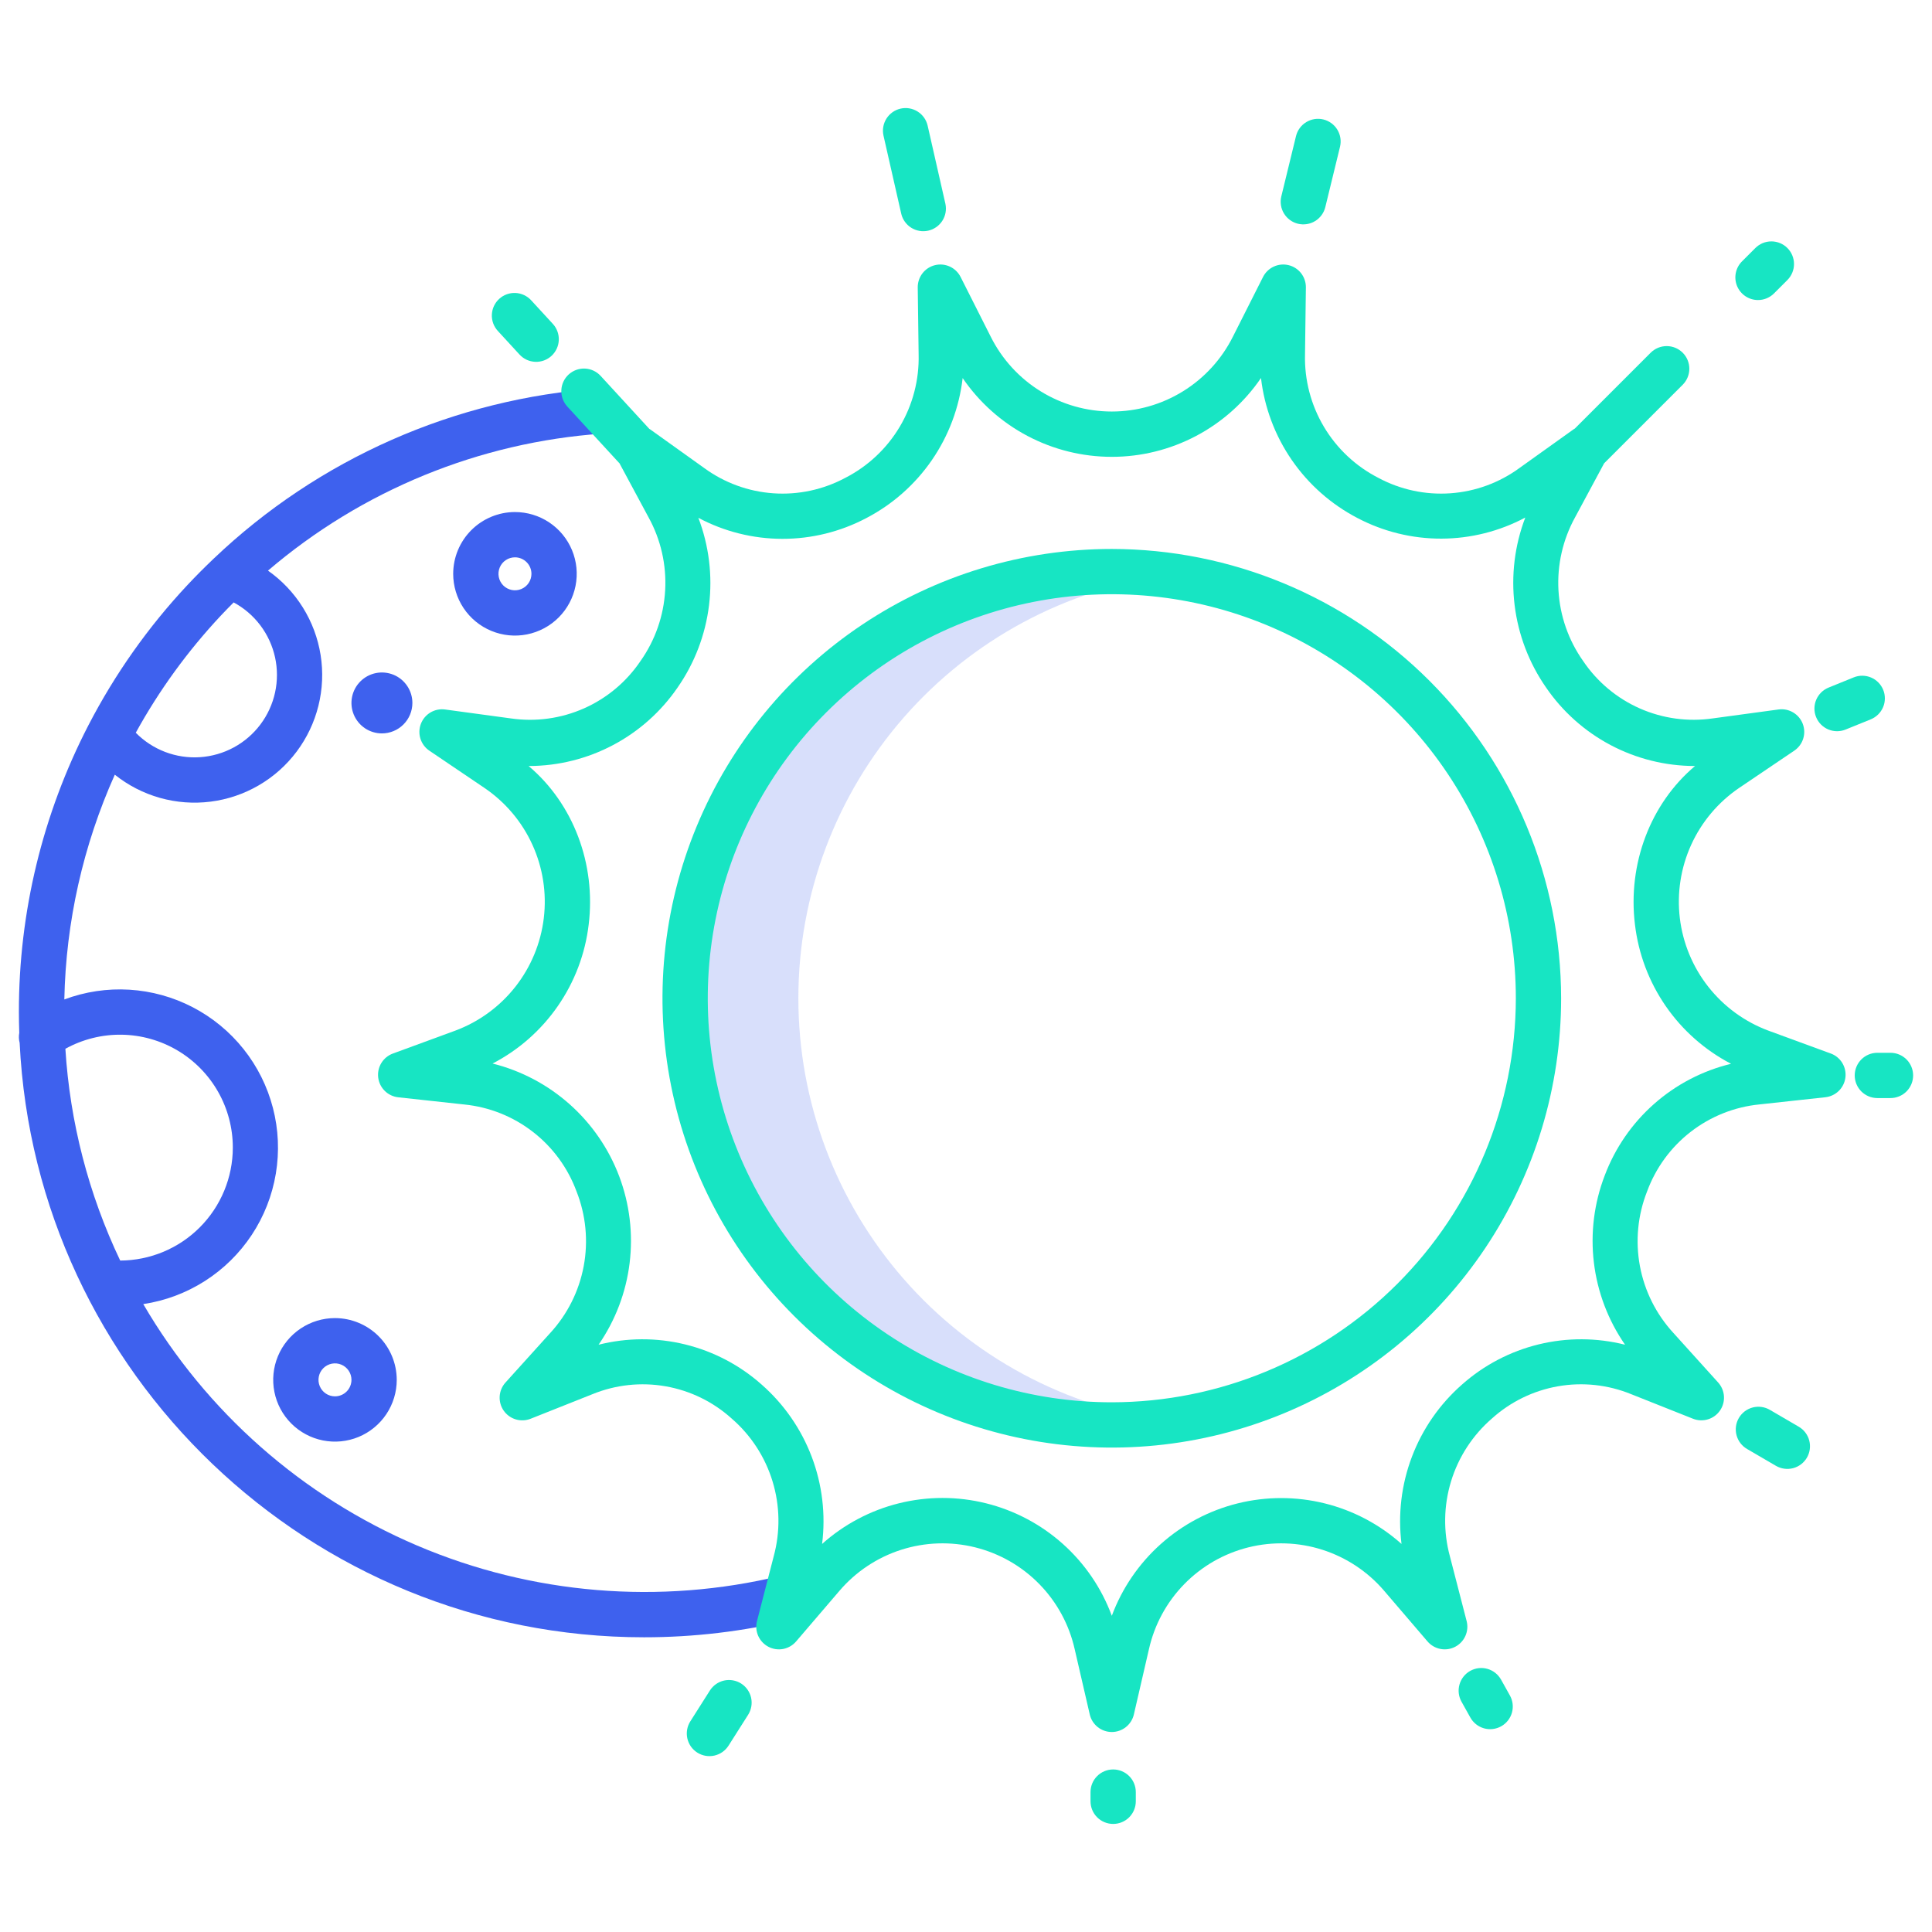
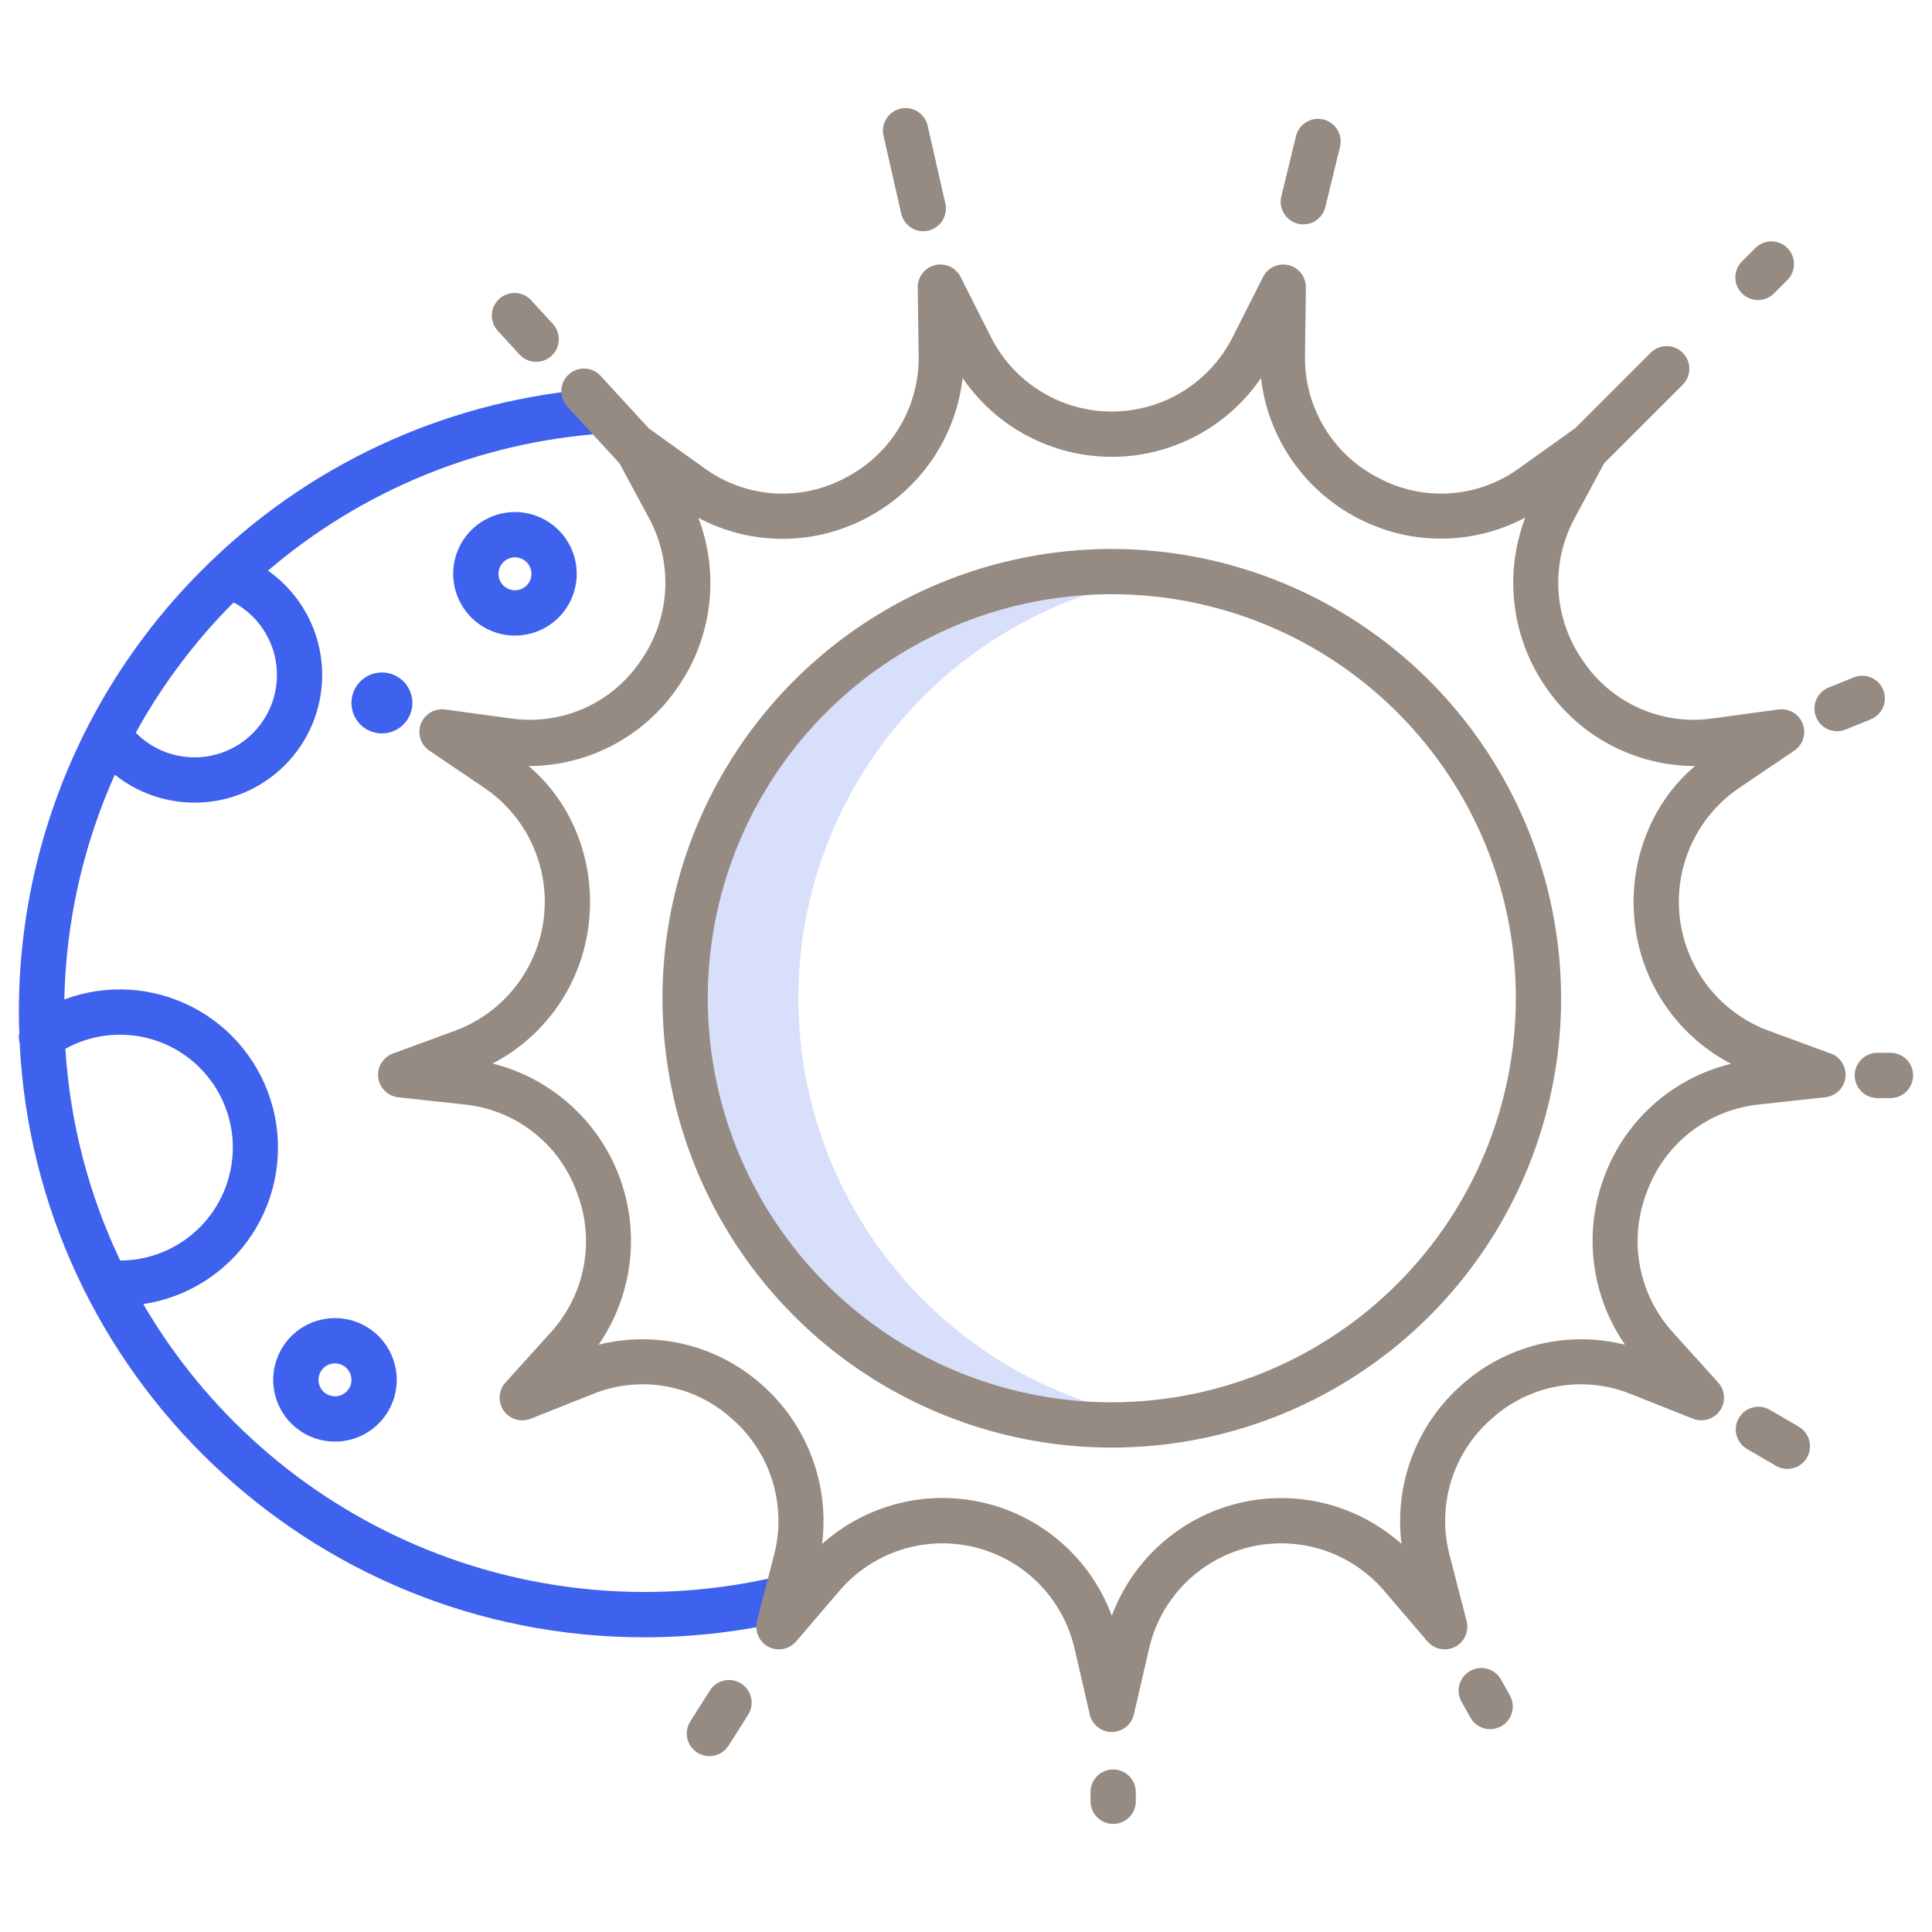
<svg xmlns="http://www.w3.org/2000/svg" viewBox="0 0 144 144" fill="none">
-   <path d="M59.505 74.404C59.505 66.701 62.301 59.259 67.374 53.462C72.447 47.664 79.452 43.905 87.087 42.883C82.596 42.284 78.028 42.651 73.691 43.961C69.353 45.271 65.345 47.493 61.936 50.478C58.527 53.463 55.795 57.142 53.923 61.268C52.051 65.394 51.083 69.873 51.083 74.404C51.083 78.936 52.051 83.415 53.923 87.541C55.795 91.667 58.527 95.346 61.936 98.331C65.345 101.316 69.353 103.538 73.691 104.848C78.028 106.157 82.596 106.525 87.087 105.926C79.452 104.904 72.447 101.145 67.374 95.347C62.301 89.55 59.505 82.108 59.505 74.404V74.404Z" fill="#3E61EE" fill-opacity="0.2" />
+   <path d="M59.505 74.404C59.505 66.701 62.301 59.259 67.374 53.462C72.447 47.664 79.452 43.905 87.087 42.883C82.596 42.284 78.028 42.651 73.691 43.961C69.353 45.271 65.345 47.493 61.936 50.478C58.527 53.463 55.795 57.142 53.923 61.268C52.051 65.394 51.083 69.873 51.083 74.404C51.083 78.936 52.051 83.415 53.923 87.541C55.795 91.667 58.527 95.346 61.936 98.331C65.345 101.316 69.353 103.538 73.691 104.848C78.028 106.157 82.596 106.525 87.087 105.926C79.452 104.904 72.447 101.145 67.374 95.347C62.301 89.55 59.505 82.108 59.505 74.404Z" fill="#3E61EE" fill-opacity="0.2" />
  <path d="M58.219 117.445C49.171 119.633 39.659 118.845 31.094 115.198C22.53 111.551 15.37 105.24 10.678 97.2C12.312 96.955 13.876 96.369 15.269 95.48C16.663 94.591 17.853 93.42 18.765 92.041C19.676 90.663 20.287 89.108 20.559 87.478C20.831 85.848 20.758 84.179 20.343 82.58C19.928 80.98 19.183 79.485 18.153 78.192C17.124 76.9 15.835 75.838 14.368 75.075C12.902 74.312 11.293 73.867 9.643 73.766C7.994 73.666 6.342 73.913 4.794 74.493C4.913 68.713 6.193 63.016 8.557 57.741C9.552 58.537 10.697 59.124 11.923 59.47C13.149 59.815 14.433 59.91 15.697 59.75C16.961 59.59 18.18 59.177 19.281 58.537C20.383 57.897 21.344 57.042 22.109 56.023C22.874 55.004 23.426 53.842 23.733 52.605C24.041 51.369 24.096 50.083 23.897 48.825C23.698 47.567 23.248 46.361 22.574 45.28C21.9 44.199 21.016 43.264 19.974 42.531C26.975 36.544 35.715 32.963 44.904 32.318C45.127 32.305 45.345 32.248 45.546 32.15C45.747 32.052 45.926 31.915 46.073 31.747C46.221 31.579 46.334 31.384 46.405 31.172C46.476 30.96 46.505 30.737 46.489 30.514C46.473 30.291 46.413 30.074 46.313 29.874C46.212 29.675 46.073 29.497 45.904 29.352C45.734 29.206 45.537 29.096 45.325 29.028C45.112 28.959 44.888 28.933 44.665 28.952C33.899 29.708 23.734 34.196 15.922 41.642C15.901 41.66 15.882 41.68 15.862 41.699C15.216 42.315 14.585 42.95 13.97 43.605C11.049 46.725 8.571 50.233 6.605 54.028C6.595 54.048 6.584 54.067 6.574 54.087C3.171 60.688 1.4 68.008 1.408 75.434C1.408 75.952 1.419 76.467 1.436 76.981C1.39 77.228 1.399 77.483 1.464 77.726C2.663 102.361 23.08 122.034 48.007 122.034C51.714 122.035 55.408 121.596 59.012 120.726C59.447 120.621 59.823 120.347 60.056 119.965C60.289 119.583 60.361 119.124 60.256 118.689C60.151 118.254 59.877 117.878 59.495 117.645C59.113 117.412 58.654 117.34 58.219 117.445ZM17.353 85.538C17.351 87.766 16.466 89.901 14.893 91.479C13.32 93.056 11.187 93.946 8.959 93.955C6.601 89.003 5.214 83.644 4.873 78.17C6.155 77.462 7.598 77.1 9.062 77.121C10.525 77.142 11.958 77.544 13.219 78.288C14.479 79.033 15.524 80.093 16.249 81.365C16.974 82.636 17.355 84.075 17.353 85.539V85.538ZM16.436 45.91C16.757 45.567 17.083 45.232 17.415 44.901C18.193 45.32 18.872 45.903 19.404 46.608C19.936 47.314 20.31 48.127 20.5 48.99C20.689 49.854 20.69 50.748 20.502 51.612C20.314 52.476 19.942 53.289 19.411 53.996C18.881 54.703 18.203 55.287 17.426 55.708C16.649 56.129 15.79 56.377 14.907 56.436C14.025 56.495 13.141 56.362 12.315 56.048C11.488 55.733 10.74 55.244 10.12 54.614C11.855 51.462 13.977 48.538 16.435 45.911L16.436 45.91Z" fill="#3E61EE" />
-   <path d="M24.967 98.243C24.056 98.243 23.166 98.513 22.409 99.019C21.652 99.525 21.062 100.244 20.714 101.085C20.365 101.926 20.274 102.852 20.452 103.745C20.629 104.638 21.068 105.458 21.712 106.102C22.356 106.746 23.176 107.184 24.069 107.362C24.962 107.539 25.888 107.448 26.729 107.1C27.57 106.751 28.289 106.161 28.795 105.404C29.301 104.647 29.571 103.757 29.571 102.846C29.569 101.626 29.084 100.456 28.221 99.593C27.358 98.73 26.187 98.244 24.967 98.243V98.243ZM24.967 104.075C24.724 104.075 24.486 104.003 24.284 103.868C24.082 103.733 23.925 103.541 23.832 103.316C23.739 103.092 23.715 102.845 23.762 102.607C23.809 102.368 23.926 102.149 24.098 101.977C24.27 101.806 24.489 101.689 24.727 101.641C24.966 101.594 25.213 101.618 25.437 101.711C25.662 101.804 25.854 101.962 25.989 102.164C26.124 102.366 26.196 102.603 26.196 102.846C26.195 103.172 26.066 103.485 25.835 103.715C25.605 103.945 25.293 104.075 24.967 104.075V104.075Z" fill="#3E61EE" />
-   <path d="M33.778 42.769C33.778 43.68 34.048 44.57 34.554 45.327C35.06 46.084 35.779 46.674 36.62 47.022C37.462 47.371 38.387 47.462 39.28 47.284C40.173 47.106 40.994 46.668 41.638 46.024C42.281 45.38 42.72 44.56 42.897 43.667C43.075 42.774 42.984 41.848 42.635 41.007C42.287 40.166 41.697 39.447 40.94 38.941C40.183 38.435 39.293 38.165 38.382 38.165C37.161 38.166 35.991 38.652 35.128 39.515C34.265 40.378 33.78 41.548 33.778 42.769V42.769ZM39.611 42.769C39.611 43.012 39.539 43.25 39.404 43.452C39.269 43.654 39.077 43.811 38.852 43.904C38.628 43.997 38.381 44.021 38.142 43.974C37.904 43.926 37.685 43.809 37.513 43.638C37.341 43.466 37.224 43.247 37.177 43.008C37.13 42.77 37.154 42.523 37.247 42.298C37.34 42.074 37.497 41.882 37.7 41.747C37.901 41.612 38.139 41.54 38.382 41.54C38.708 41.54 39.02 41.67 39.251 41.901C39.481 42.131 39.611 42.443 39.611 42.769V42.769Z" fill="#3E61EE" />
-   <path d="M30.737 52.394C30.737 51.944 30.604 51.505 30.354 51.132C30.105 50.758 29.75 50.467 29.335 50.295C28.92 50.124 28.464 50.079 28.023 50.166C27.583 50.254 27.178 50.47 26.86 50.788C26.543 51.105 26.327 51.51 26.239 51.95C26.151 52.391 26.196 52.847 26.368 53.262C26.54 53.677 26.831 54.032 27.204 54.282C27.578 54.531 28.017 54.664 28.466 54.664C29.068 54.663 29.645 54.424 30.071 53.998C30.497 53.573 30.736 52.996 30.737 52.394V52.394Z" fill="#3E61EE" />
-   <path d="M136.452 78.522L131.799 76.815C130.037 76.157 128.49 75.027 127.327 73.549C126.164 72.071 125.43 70.302 125.205 68.434C124.981 66.567 125.274 64.674 126.053 62.962C126.833 61.251 128.068 59.786 129.623 58.729L133.735 55.95C134.051 55.736 134.285 55.423 134.399 55.06C134.514 54.697 134.502 54.306 134.367 53.95C134.231 53.594 133.979 53.295 133.651 53.101C133.324 52.906 132.941 52.828 132.563 52.88L127.655 53.546C125.808 53.813 123.923 53.555 122.215 52.8C120.508 52.045 119.049 50.824 118.004 49.277C116.905 47.727 116.266 45.898 116.159 44.001C116.052 42.104 116.483 40.215 117.401 38.551L119.564 34.529C119.567 34.526 119.57 34.525 119.573 34.522L125.419 28.677C125.735 28.36 125.913 27.931 125.913 27.483C125.913 27.036 125.735 26.607 125.419 26.29C125.102 25.974 124.673 25.796 124.226 25.796C123.778 25.796 123.349 25.973 123.032 26.29L117.382 31.94C117.354 31.959 117.321 31.973 117.292 31.994L113.254 34.881C111.749 35.983 109.963 36.637 108.102 36.767C106.241 36.898 104.381 36.499 102.737 35.618C101.05 34.755 99.642 33.434 98.674 31.805C97.706 30.176 97.219 28.307 97.268 26.413L97.333 21.424C97.338 21.043 97.213 20.671 96.98 20.369C96.746 20.068 96.418 19.854 96.047 19.763C95.676 19.672 95.286 19.71 94.94 19.87C94.593 20.029 94.311 20.302 94.139 20.642L91.895 25.09C91.058 26.767 89.77 28.178 88.175 29.164C86.581 30.151 84.743 30.673 82.868 30.673C80.993 30.673 79.156 30.151 77.561 29.164C75.966 28.178 74.678 26.767 73.841 25.09L71.597 20.642C71.425 20.302 71.143 20.029 70.797 19.87C70.45 19.71 70.06 19.672 69.689 19.763C69.319 19.854 68.99 20.068 68.757 20.369C68.523 20.671 68.399 21.043 68.403 21.424L68.469 26.413C68.518 28.307 68.031 30.176 67.063 31.805C66.095 33.434 64.687 34.755 63 35.618C61.356 36.499 59.496 36.898 57.635 36.767C55.774 36.637 53.988 35.983 52.483 34.881L48.445 31.993C48.429 31.981 48.411 31.974 48.394 31.963L44.759 28.007C44.455 27.681 44.035 27.488 43.59 27.471C43.145 27.454 42.711 27.613 42.382 27.915C42.054 28.216 41.859 28.635 41.839 29.08C41.818 29.525 41.975 29.96 42.274 30.291L46.114 34.47C46.131 34.489 46.151 34.506 46.17 34.526L48.336 38.553C49.254 40.216 49.684 42.105 49.577 44.002C49.471 45.899 48.831 47.728 47.733 49.278C46.688 50.825 45.228 52.046 43.521 52.801C41.814 53.556 39.928 53.815 38.081 53.547L33.173 52.881C32.796 52.83 32.412 52.908 32.085 53.102C31.758 53.296 31.506 53.596 31.37 53.951C31.234 54.307 31.223 54.698 31.337 55.061C31.452 55.424 31.686 55.738 32.001 55.951L36.113 58.731C37.669 59.788 38.904 61.252 39.683 62.964C40.462 64.675 40.756 66.569 40.531 68.436C40.306 70.303 39.572 72.073 38.41 73.551C37.247 75.029 35.7 76.159 33.938 76.816L29.285 78.524C28.927 78.654 28.624 78.903 28.425 79.227C28.226 79.552 28.143 79.935 28.189 80.313C28.235 80.691 28.408 81.042 28.679 81.31C28.951 81.577 29.304 81.745 29.683 81.786L34.606 82.322C36.47 82.509 38.243 83.217 39.723 84.365C41.203 85.513 42.33 87.054 42.975 88.812C43.67 90.577 43.855 92.502 43.507 94.366C43.159 96.231 42.293 97.96 41.009 99.355L37.676 103.045C37.42 103.328 37.268 103.689 37.243 104.069C37.219 104.45 37.324 104.827 37.541 105.14C37.759 105.453 38.076 105.684 38.441 105.793C38.806 105.903 39.197 105.886 39.551 105.745L44.156 103.915C45.881 103.209 47.771 103.005 49.607 103.326C51.443 103.647 53.151 104.48 54.534 105.729C55.971 106.971 57.027 108.595 57.581 110.411C58.136 112.228 58.166 114.164 57.668 115.997L56.422 120.825C56.327 121.194 56.359 121.585 56.514 121.933C56.67 122.281 56.938 122.566 57.276 122.743C57.614 122.919 58.002 122.975 58.376 122.903C58.751 122.83 59.089 122.633 59.337 122.344L62.572 118.566C63.791 117.141 65.382 116.084 67.168 115.512C68.954 114.941 70.864 114.878 72.683 115.33C74.503 115.783 76.161 116.733 77.471 118.075C78.781 119.416 79.692 121.096 80.102 122.926L81.224 127.785C81.309 128.157 81.519 128.488 81.817 128.726C82.116 128.964 82.486 129.093 82.868 129.093C83.249 129.093 83.62 128.964 83.918 128.726C84.217 128.488 84.426 128.157 84.512 127.785L85.634 122.926C86.043 121.096 86.954 119.416 88.264 118.075C89.575 116.733 91.232 115.783 93.052 115.33C94.872 114.878 96.782 114.941 98.567 115.512C100.353 116.084 101.945 117.141 103.164 118.566L106.399 122.344C106.647 122.633 106.986 122.83 107.361 122.902C107.735 122.975 108.123 122.918 108.461 122.742C108.799 122.566 109.067 122.28 109.222 121.932C109.377 121.583 109.41 121.193 109.314 120.824L108.066 115.996C107.568 114.163 107.598 112.227 108.153 110.41C108.707 108.593 109.764 106.97 111.2 105.727C112.583 104.479 114.292 103.646 116.128 103.325C117.964 103.004 119.853 103.208 121.578 103.913L126.185 105.744C126.539 105.884 126.931 105.901 127.296 105.791C127.661 105.682 127.978 105.451 128.195 105.138C128.413 104.825 128.518 104.448 128.493 104.067C128.469 103.687 128.316 103.326 128.061 103.044L124.728 99.353C123.443 97.958 122.577 96.229 122.229 94.364C121.882 92.5 122.066 90.575 122.761 88.81C123.406 87.052 124.532 85.51 126.012 84.362C127.492 83.214 129.265 82.505 131.129 82.318L136.053 81.782C136.431 81.741 136.785 81.573 137.056 81.306C137.327 81.038 137.5 80.687 137.546 80.309C137.593 79.931 137.509 79.548 137.311 79.223C137.112 78.899 136.809 78.65 136.451 78.52L136.452 78.522ZM119.608 87.611C118.813 89.678 118.535 91.908 118.799 94.107C119.063 96.306 119.861 98.407 121.122 100.228C119.008 99.695 116.795 99.686 114.676 100.204C112.558 100.722 110.598 101.749 108.967 103.198C107.303 104.659 106.022 106.506 105.237 108.577C104.451 110.648 104.185 112.88 104.461 115.077C102.826 113.618 100.859 112.579 98.731 112.052C96.603 111.526 94.379 111.526 92.251 112.053C90.124 112.581 88.157 113.62 86.522 115.08C84.887 116.54 83.632 118.377 82.868 120.431C82.106 118.375 80.853 116.536 79.218 115.074C77.583 113.613 75.615 112.573 73.487 112.045C71.358 111.517 69.133 111.518 67.004 112.046C64.876 112.574 62.909 113.615 61.274 115.077C61.551 112.88 61.285 110.648 60.5 108.577C59.714 106.506 58.433 104.659 56.769 103.198C55.139 101.749 53.179 100.722 51.06 100.204C48.942 99.686 46.729 99.695 44.614 100.228C45.866 98.416 46.66 96.328 46.928 94.143C47.196 91.957 46.93 89.74 46.154 87.679C45.377 85.619 44.112 83.778 42.468 82.313C40.824 80.849 38.85 79.804 36.714 79.27C38.662 78.259 40.334 76.786 41.582 74.98C42.831 73.175 43.619 71.091 43.877 68.911C44.428 64.394 42.733 59.906 39.4 57.094H39.456C41.634 57.085 43.778 56.548 45.703 55.528C47.628 54.508 49.276 53.036 50.507 51.239C51.775 49.417 52.578 47.312 52.847 45.109C53.117 42.905 52.843 40.669 52.051 38.595C53.976 39.62 56.123 40.158 58.304 40.162C60.485 40.166 62.634 39.636 64.563 38.619C66.523 37.599 68.203 36.114 69.456 34.294C70.709 32.473 71.497 30.374 71.75 28.179C72.986 29.988 74.644 31.469 76.582 32.492C78.52 33.516 80.678 34.05 82.87 34.05C85.061 34.05 87.219 33.514 89.156 32.49C91.094 31.467 92.752 29.985 93.987 28.175C94.241 30.369 95.029 32.468 96.282 34.287C97.535 36.106 99.215 37.59 101.174 38.609C103.104 39.625 105.254 40.153 107.435 40.147C109.616 40.141 111.762 39.601 113.686 38.575C112.894 40.652 112.62 42.891 112.89 45.098C113.159 47.305 113.962 49.413 115.231 51.239C116.461 53.036 118.109 54.508 120.034 55.528C121.959 56.548 124.103 57.085 126.281 57.094H126.337C123.004 59.906 121.309 64.394 121.86 68.911C122.118 71.094 122.906 73.18 124.154 74.989C125.403 76.797 127.074 78.274 129.024 79.289C126.895 79.804 124.924 80.832 123.283 82.282C121.642 83.732 120.381 85.562 119.608 87.611V87.611Z" fill="#17E5C3" />
-   <path d="M82.868 40.916C76.244 40.916 69.769 42.88 64.262 46.559C58.754 50.239 54.462 55.469 51.927 61.589C49.392 67.708 48.729 74.442 50.021 80.938C51.314 87.434 54.503 93.402 59.187 98.085C63.87 102.769 69.838 105.958 76.334 107.251C82.83 108.543 89.564 107.88 95.683 105.345C101.803 102.81 107.033 98.518 110.713 93.01C114.392 87.503 116.357 81.028 116.357 74.404C116.346 65.526 112.815 57.014 106.537 50.735C100.258 44.457 91.746 40.926 82.868 40.916V40.916ZM82.868 104.519C76.912 104.519 71.089 102.753 66.137 99.444C61.184 96.135 57.325 91.432 55.045 85.929C52.766 80.426 52.17 74.371 53.331 68.53C54.493 62.688 57.362 57.322 61.573 53.111C65.785 48.899 71.15 46.031 76.992 44.869C82.834 43.707 88.889 44.303 94.391 46.583C99.894 48.862 104.597 52.722 107.906 57.674C111.215 62.626 112.982 68.448 112.982 74.404C112.972 82.388 109.797 90.043 104.151 95.688C98.506 101.334 90.852 104.51 82.868 104.519V104.519Z" fill="#17E5C3" />
-   <path d="M131.031 22.363C131.253 22.363 131.473 22.32 131.677 22.235C131.882 22.15 132.068 22.026 132.225 21.869L133.221 20.873C133.537 20.556 133.715 20.127 133.715 19.679C133.715 19.232 133.538 18.802 133.221 18.486C132.905 18.169 132.475 17.992 132.028 17.992C131.58 17.992 131.151 18.169 130.835 18.486L129.838 19.482C129.602 19.718 129.441 20.019 129.376 20.346C129.311 20.674 129.344 21.013 129.472 21.322C129.6 21.63 129.816 21.893 130.094 22.079C130.371 22.264 130.698 22.363 131.031 22.363V22.363Z" fill="#17E5C3" />
-   <path d="M82.969 131.885C82.521 131.885 82.092 132.063 81.775 132.379C81.459 132.695 81.281 133.125 81.281 133.572V134.258C81.281 134.706 81.459 135.135 81.775 135.451C82.092 135.768 82.521 135.945 82.969 135.945C83.416 135.945 83.846 135.768 84.162 135.451C84.478 135.135 84.656 134.706 84.656 134.258V133.572C84.656 133.125 84.478 132.695 84.162 132.379C83.846 132.063 83.416 131.885 82.969 131.885Z" fill="#17E5C3" />
-   <path d="M111.879 125.188C111.77 124.995 111.625 124.824 111.451 124.687C111.277 124.55 111.078 124.448 110.865 124.388C110.652 124.327 110.429 124.309 110.209 124.335C109.988 124.361 109.776 124.43 109.582 124.538C109.389 124.646 109.218 124.791 109.081 124.965C108.944 125.139 108.842 125.338 108.782 125.552C108.721 125.765 108.703 125.988 108.729 126.208C108.755 126.428 108.824 126.641 108.932 126.835L109.593 128.018C109.812 128.409 110.176 128.697 110.607 128.819C111.038 128.941 111.499 128.886 111.89 128.668C112.28 128.45 112.568 128.085 112.69 127.655C112.812 127.224 112.758 126.763 112.54 126.372L111.879 125.188Z" fill="#17E5C3" />
-   <path d="M96.599 10.136L95.502 14.636C95.45 14.852 95.44 15.075 95.474 15.294C95.508 15.513 95.585 15.723 95.7 15.913C95.815 16.102 95.966 16.267 96.145 16.398C96.324 16.529 96.526 16.623 96.742 16.676C96.957 16.728 97.181 16.738 97.4 16.704C97.619 16.67 97.829 16.594 98.018 16.479C98.208 16.363 98.373 16.212 98.503 16.033C98.634 15.854 98.729 15.652 98.781 15.436L99.878 10.936C99.982 10.502 99.91 10.045 99.677 9.664C99.445 9.283 99.07 9.01 98.637 8.904C98.203 8.798 97.746 8.869 97.364 9.1C96.982 9.33 96.707 9.703 96.599 10.136H96.599Z" fill="#17E5C3" />
-   <path d="M55.24 125.48C55.053 125.362 54.844 125.281 54.626 125.243C54.407 125.205 54.184 125.21 53.968 125.258C53.751 125.307 53.547 125.397 53.365 125.525C53.184 125.652 53.03 125.814 52.911 126.001L51.452 128.3C51.333 128.487 51.253 128.696 51.215 128.914C51.176 129.132 51.182 129.356 51.23 129.572C51.279 129.789 51.369 129.993 51.496 130.175C51.624 130.356 51.786 130.51 51.973 130.629C52.16 130.748 52.369 130.828 52.587 130.867C52.805 130.905 53.029 130.899 53.245 130.851C53.462 130.803 53.666 130.712 53.847 130.585C54.029 130.457 54.183 130.295 54.302 130.108L55.761 127.81C55.88 127.622 55.96 127.414 55.998 127.195C56.036 126.977 56.031 126.753 55.983 126.537C55.934 126.321 55.844 126.116 55.716 125.935C55.589 125.754 55.427 125.599 55.24 125.48V125.48Z" fill="#17E5C3" />
-   <path d="M134.072 106.341L131.925 105.088C131.734 104.974 131.522 104.899 131.301 104.868C131.08 104.836 130.856 104.848 130.64 104.904C130.424 104.96 130.221 105.058 130.043 105.192C129.866 105.327 129.716 105.495 129.604 105.688C129.492 105.88 129.418 106.093 129.389 106.314C129.359 106.535 129.374 106.76 129.432 106.975C129.489 107.191 129.589 107.392 129.725 107.569C129.862 107.745 130.031 107.893 130.225 108.004L132.371 109.256C132.758 109.48 133.217 109.542 133.65 109.428C134.082 109.314 134.451 109.033 134.676 108.647C134.901 108.261 134.964 107.801 134.851 107.369C134.738 106.936 134.458 106.567 134.072 106.341V106.341Z" fill="#17E5C3" />
-   <path d="M140.905 78.469H139.928C139.48 78.469 139.051 78.647 138.734 78.963C138.418 79.279 138.24 79.709 138.24 80.156C138.24 80.604 138.418 81.033 138.734 81.35C139.051 81.666 139.48 81.844 139.928 81.844H140.905C141.353 81.844 141.782 81.666 142.099 81.35C142.415 81.033 142.593 80.604 142.593 80.156C142.593 79.709 142.415 79.279 142.099 78.963C141.782 78.647 141.353 78.469 140.905 78.469Z" fill="#17E5C3" />
-   <path d="M37.204 22.279C37.041 22.429 36.909 22.61 36.815 22.811C36.722 23.012 36.669 23.229 36.66 23.451C36.65 23.672 36.685 23.893 36.761 24.102C36.837 24.31 36.953 24.501 37.103 24.664L38.721 26.424C38.871 26.587 39.051 26.719 39.252 26.813C39.453 26.906 39.671 26.959 39.892 26.968C40.114 26.977 40.335 26.943 40.543 26.867C40.751 26.791 40.942 26.675 41.105 26.525C41.268 26.375 41.4 26.194 41.494 25.993C41.587 25.792 41.64 25.575 41.649 25.353C41.659 25.132 41.624 24.911 41.548 24.703C41.472 24.494 41.356 24.303 41.206 24.14L39.588 22.38C39.438 22.217 39.258 22.085 39.057 21.992C38.856 21.898 38.638 21.845 38.417 21.836C38.196 21.827 37.974 21.861 37.766 21.937C37.558 22.013 37.367 22.13 37.204 22.279V22.279Z" fill="#17E5C3" />
-   <path d="M140.364 51.418C140.196 51.003 139.87 50.672 139.458 50.498C139.045 50.323 138.581 50.32 138.166 50.488L136.296 51.247C136.09 51.33 135.902 51.453 135.743 51.608C135.585 51.764 135.459 51.949 135.372 52.153C135.285 52.357 135.239 52.577 135.237 52.799C135.236 53.021 135.277 53.241 135.361 53.447C135.444 53.653 135.568 53.84 135.723 53.998C135.879 54.156 136.065 54.282 136.27 54.368C136.474 54.454 136.694 54.499 136.916 54.501C137.138 54.502 137.358 54.459 137.563 54.375L139.434 53.616C139.639 53.532 139.826 53.409 139.984 53.254C140.142 53.098 140.268 52.913 140.354 52.709C140.441 52.505 140.486 52.286 140.487 52.064C140.489 51.843 140.447 51.623 140.364 51.418V51.418Z" fill="#17E5C3" />
-   <path d="M67.123 8.096C66.686 8.195 66.307 8.464 66.069 8.843C65.831 9.221 65.752 9.679 65.852 10.116L67.177 15.947C67.282 16.377 67.552 16.748 67.928 16.981C68.305 17.213 68.758 17.289 69.19 17.191C69.621 17.093 69.997 16.829 70.236 16.456C70.475 16.084 70.558 15.632 70.467 15.199L69.142 9.369C69.093 9.153 69.002 8.948 68.874 8.767C68.746 8.586 68.584 8.432 68.396 8.314C68.209 8.196 68 8.116 67.781 8.078C67.563 8.041 67.339 8.047 67.123 8.096V8.096Z" fill="#17E5C3" />
+   <path d="M24.967 98.243C24.056 98.243 23.166 98.513 22.409 99.019C21.652 99.525 21.062 100.244 20.714 101.085C20.365 101.926 20.274 102.852 20.452 103.745C20.629 104.638 21.068 105.458 21.712 106.102C22.356 106.746 23.176 107.184 24.069 107.362C24.962 107.539 25.888 107.448 26.729 107.1C27.57 106.751 28.289 106.161 28.795 105.404C29.301 104.647 29.571 103.757 29.571 102.846C29.569 101.626 29.084 100.456 28.221 99.593C27.358 98.73 26.187 98.244 24.967 98.243ZM24.967 104.075C24.724 104.075 24.486 104.003 24.284 103.868C24.082 103.733 23.925 103.541 23.832 103.316C23.739 103.092 23.715 102.845 23.762 102.607C23.809 102.368 23.926 102.149 24.098 101.977C24.27 101.806 24.489 101.689 24.727 101.641C24.966 101.594 25.213 101.618 25.437 101.711C25.662 101.804 25.854 101.962 25.989 102.164C26.124 102.366 26.196 102.603 26.196 102.846C26.195 103.172 26.066 103.485 25.835 103.715C25.605 103.945 25.293 104.075 24.967 104.075Z" fill="#3E61EE" />
+   <path d="M33.778 42.769C33.778 43.68 34.048 44.57 34.554 45.327C35.06 46.084 35.779 46.674 36.62 47.022C37.462 47.371 38.387 47.462 39.28 47.284C40.173 47.106 40.994 46.668 41.638 46.024C42.281 45.38 42.72 44.56 42.897 43.667C43.075 42.774 42.984 41.848 42.635 41.007C42.287 40.166 41.697 39.447 40.94 38.941C40.183 38.435 39.293 38.165 38.382 38.165C37.161 38.166 35.991 38.652 35.128 39.515C34.265 40.378 33.78 41.548 33.778 42.769ZM39.611 42.769C39.611 43.012 39.539 43.25 39.404 43.452C39.269 43.654 39.077 43.811 38.852 43.904C38.628 43.997 38.38 44.021 38.142 43.974C37.904 43.926 37.685 43.809 37.513 43.638C37.341 43.466 37.224 43.247 37.177 43.008C37.13 42.77 37.154 42.523 37.247 42.298C37.34 42.074 37.497 41.882 37.7 41.747C37.901 41.612 38.139 41.54 38.382 41.54C38.708 41.54 39.02 41.67 39.251 41.901C39.481 42.131 39.611 42.443 39.611 42.769Z" fill="#3E61EE" />
+   <path d="M30.737 52.394C30.737 51.944 30.604 51.505 30.354 51.132C30.105 50.758 29.75 50.467 29.335 50.295C28.92 50.124 28.464 50.079 28.023 50.166C27.583 50.254 27.178 50.47 26.86 50.788C26.543 51.105 26.327 51.51 26.239 51.95C26.151 52.391 26.196 52.847 26.368 53.262C26.54 53.677 26.831 54.032 27.204 54.282C27.578 54.531 28.017 54.664 28.466 54.664C29.068 54.663 29.645 54.424 30.071 53.998C30.497 53.573 30.736 52.996 30.737 52.394Z" fill="#3E61EE" />
+   <path d="M136.452 78.522L131.799 76.815C130.037 76.157 128.49 75.027 127.327 73.549C126.164 72.071 125.43 70.302 125.205 68.434C124.981 66.567 125.274 64.674 126.053 62.962C126.833 61.251 128.068 59.786 129.623 58.729L133.735 55.95C134.051 55.736 134.285 55.423 134.399 55.06C134.514 54.697 134.502 54.306 134.367 53.95C134.231 53.594 133.979 53.295 133.651 53.101C133.324 52.906 132.941 52.828 132.563 52.88L127.655 53.546C125.808 53.813 123.923 53.555 122.215 52.8C120.508 52.045 119.049 50.824 118.004 49.277C116.905 47.727 116.266 45.898 116.159 44.001C116.052 42.104 116.483 40.215 117.401 38.551L119.564 34.529C119.567 34.526 119.57 34.525 119.573 34.522L125.419 28.677C125.735 28.36 125.913 27.931 125.913 27.483C125.913 27.036 125.735 26.607 125.419 26.29C125.102 25.974 124.673 25.796 124.226 25.796C123.778 25.796 123.349 25.973 123.032 26.29L117.382 31.94C117.354 31.959 117.321 31.973 117.292 31.994L113.254 34.881C111.749 35.983 109.963 36.637 108.102 36.767C106.241 36.898 104.381 36.499 102.737 35.618C101.05 34.755 99.641 33.434 98.674 31.805C97.706 30.176 97.219 28.307 97.268 26.413L97.333 21.424C97.338 21.043 97.213 20.671 96.98 20.369C96.746 20.068 96.417 19.854 96.047 19.763C95.676 19.672 95.286 19.71 94.94 19.87C94.593 20.029 94.311 20.302 94.139 20.642L91.895 25.09C91.058 26.767 89.77 28.178 88.175 29.164C86.581 30.151 84.743 30.673 82.868 30.673C80.993 30.673 79.156 30.151 77.561 29.164C75.966 28.178 74.678 26.767 73.841 25.09L71.597 20.642C71.425 20.302 71.143 20.029 70.797 19.87C70.45 19.71 70.06 19.672 69.689 19.763C69.319 19.854 68.99 20.068 68.757 20.369C68.523 20.671 68.399 21.043 68.403 21.424L68.469 26.413C68.518 28.307 68.031 30.176 67.063 31.805C66.095 33.434 64.687 34.755 63 35.618C61.356 36.499 59.496 36.898 57.635 36.767C55.774 36.637 53.988 35.983 52.483 34.881L48.445 31.993C48.429 31.981 48.411 31.974 48.394 31.963L44.759 28.007C44.455 27.681 44.035 27.488 43.59 27.471C43.145 27.454 42.711 27.613 42.382 27.915C42.054 28.216 41.859 28.635 41.839 29.08C41.818 29.525 41.975 29.96 42.274 30.291L46.114 34.47C46.131 34.489 46.151 34.506 46.17 34.526L48.336 38.553C49.254 40.216 49.684 42.105 49.577 44.002C49.471 45.899 48.831 47.728 47.733 49.278C46.688 50.825 45.228 52.046 43.521 52.801C41.814 53.556 39.928 53.815 38.081 53.547L33.173 52.881C32.796 52.83 32.412 52.908 32.085 53.102C31.758 53.296 31.506 53.596 31.37 53.951C31.234 54.307 31.223 54.698 31.337 55.061C31.452 55.424 31.686 55.738 32.001 55.951L36.113 58.731C37.669 59.788 38.904 61.252 39.683 62.964C40.462 64.675 40.756 66.569 40.531 68.436C40.306 70.303 39.572 72.073 38.41 73.551C37.247 75.029 35.7 76.159 33.938 76.816L29.285 78.524C28.927 78.654 28.624 78.903 28.425 79.227C28.226 79.552 28.143 79.935 28.189 80.313C28.235 80.691 28.408 81.042 28.679 81.31C28.951 81.577 29.304 81.745 29.683 81.786L34.606 82.322C36.47 82.509 38.243 83.217 39.723 84.365C41.203 85.513 42.33 87.054 42.975 88.812C43.67 90.577 43.855 92.502 43.507 94.366C43.159 96.231 42.293 97.96 41.009 99.355L37.676 103.045C37.42 103.328 37.268 103.689 37.243 104.069C37.219 104.45 37.324 104.827 37.541 105.14C37.759 105.453 38.076 105.684 38.441 105.793C38.806 105.903 39.197 105.886 39.551 105.745L44.156 103.915C45.881 103.209 47.771 103.005 49.607 103.326C51.443 103.647 53.151 104.48 54.534 105.729C55.971 106.971 57.027 108.595 57.581 110.411C58.136 112.228 58.166 114.164 57.668 115.997L56.422 120.825C56.327 121.194 56.359 121.585 56.514 121.933C56.67 122.281 56.938 122.566 57.276 122.743C57.614 122.919 58.002 122.975 58.376 122.903C58.751 122.83 59.089 122.633 59.337 122.344L62.572 118.566C63.791 117.141 65.382 116.084 67.168 115.512C68.954 114.941 70.864 114.878 72.683 115.33C74.503 115.783 76.161 116.733 77.471 118.075C78.781 119.416 79.692 121.096 80.102 122.926L81.224 127.785C81.309 128.157 81.519 128.488 81.817 128.726C82.116 128.964 82.486 129.093 82.868 129.093C83.249 129.093 83.62 128.964 83.918 128.726C84.217 128.488 84.426 128.157 84.512 127.785L85.634 122.926C86.043 121.096 86.954 119.416 88.264 118.075C89.575 116.733 91.232 115.783 93.052 115.33C94.872 114.878 96.782 114.941 98.567 115.512C100.353 116.084 101.945 117.141 103.164 118.566L106.399 122.344C106.647 122.633 106.986 122.83 107.361 122.902C107.735 122.975 108.123 122.918 108.461 122.742C108.799 122.566 109.067 122.28 109.222 121.932C109.377 121.583 109.41 121.193 109.314 120.824L108.066 115.996C107.568 114.163 107.598 112.227 108.153 110.41C108.707 108.593 109.764 106.97 111.2 105.727C112.583 104.479 114.292 103.646 116.128 103.325C117.964 103.004 119.853 103.208 121.578 103.913L126.185 105.744C126.539 105.884 126.931 105.901 127.296 105.791C127.661 105.682 127.978 105.451 128.195 105.138C128.413 104.825 128.518 104.448 128.493 104.067C128.469 103.687 128.316 103.326 128.061 103.044L124.728 99.353C123.443 97.958 122.577 96.229 122.229 94.364C121.882 92.5 122.066 90.575 122.761 88.81C123.406 87.052 124.532 85.51 126.012 84.362C127.492 83.214 129.265 82.505 131.129 82.318L136.053 81.782C136.431 81.741 136.785 81.573 137.056 81.306C137.327 81.038 137.5 80.687 137.546 80.309C137.593 79.931 137.509 79.548 137.311 79.223C137.112 78.899 136.809 78.65 136.451 78.52L136.452 78.522ZM119.608 87.611C118.813 89.678 118.535 91.908 118.799 94.107C119.063 96.306 119.861 98.407 121.122 100.228C119.008 99.695 116.795 99.686 114.676 100.204C112.558 100.722 110.598 101.749 108.967 103.198C107.303 104.659 106.022 106.506 105.237 108.577C104.451 110.648 104.185 112.88 104.461 115.077C102.826 113.618 100.859 112.579 98.731 112.052C96.603 111.526 94.379 111.526 92.251 112.053C90.124 112.581 88.157 113.62 86.522 115.08C84.887 116.54 83.632 118.377 82.868 120.431C82.106 118.375 80.853 116.536 79.218 115.074C77.583 113.613 75.615 112.573 73.487 112.045C71.358 111.517 69.133 111.518 67.004 112.046C64.876 112.574 62.909 113.615 61.274 115.077C61.551 112.88 61.285 110.648 60.5 108.577C59.714 106.506 58.433 104.659 56.769 103.198C55.139 101.749 53.179 100.722 51.06 100.204C48.942 99.686 46.729 99.695 44.614 100.228C45.866 98.416 46.66 96.328 46.928 94.143C47.196 91.957 46.93 89.74 46.154 87.679C45.377 85.619 44.112 83.778 42.468 82.313C40.824 80.849 38.85 79.804 36.714 79.27C38.662 78.259 40.334 76.786 41.582 74.98C42.831 73.175 43.619 71.091 43.877 68.911C44.428 64.394 42.733 59.906 39.4 57.094H39.456C41.634 57.085 43.778 56.548 45.703 55.528C47.628 54.508 49.276 53.036 50.507 51.239C51.775 49.417 52.578 47.312 52.847 45.109C53.117 42.905 52.843 40.669 52.051 38.595C53.976 39.62 56.123 40.158 58.304 40.162C60.485 40.166 62.634 39.636 64.563 38.619C66.523 37.599 68.203 36.114 69.456 34.294C70.709 32.473 71.497 30.374 71.75 28.179C72.986 29.988 74.644 31.469 76.582 32.492C78.52 33.516 80.678 34.05 82.87 34.05C85.061 34.05 87.219 33.514 89.156 32.49C91.094 31.467 92.752 29.985 93.987 28.175C94.241 30.369 95.029 32.468 96.282 34.287C97.535 36.106 99.215 37.59 101.174 38.609C103.104 39.625 105.254 40.153 107.435 40.147C109.616 40.141 111.762 39.601 113.686 38.575C112.894 40.652 112.62 42.891 112.89 45.098C113.159 47.305 113.962 49.413 115.231 51.239C116.461 53.036 118.109 54.508 120.034 55.528C121.959 56.548 124.103 57.085 126.281 57.094H126.337C123.004 59.906 121.309 64.394 121.86 68.911C122.118 71.094 122.906 73.18 124.154 74.989C125.403 76.797 127.074 78.274 129.024 79.289C126.895 79.804 124.924 80.832 123.283 82.282C121.642 83.732 120.381 85.562 119.608 87.611Z" fill="#968B82" />
+   <path d="M82.868 40.916C76.244 40.916 69.769 42.88 64.262 46.559C58.754 50.239 54.462 55.469 51.927 61.589C49.392 67.708 48.729 74.442 50.021 80.938C51.314 87.434 54.503 93.402 59.187 98.085C63.87 102.769 69.838 105.958 76.334 107.251C82.83 108.543 89.564 107.88 95.683 105.345C101.803 102.81 107.033 98.518 110.713 93.01C114.392 87.503 116.357 81.028 116.357 74.404C116.346 65.526 112.815 57.014 106.537 50.735C100.258 44.457 91.746 40.926 82.868 40.916ZM82.868 104.519C76.912 104.519 71.089 102.753 66.137 99.444C61.184 96.135 57.325 91.432 55.045 85.929C52.766 80.426 52.17 74.371 53.331 68.53C54.493 62.688 57.362 57.322 61.573 53.111C65.785 48.899 71.15 46.031 76.992 44.869C82.834 43.707 88.889 44.303 94.391 46.583C99.894 48.862 104.597 52.722 107.906 57.674C111.215 62.626 112.982 68.448 112.982 74.404C112.972 82.388 109.797 90.043 104.151 95.688C98.506 101.334 90.852 104.51 82.868 104.519Z" fill="#968B82" />
+   <path d="M131.031 22.363C131.253 22.363 131.473 22.32 131.677 22.235C131.882 22.15 132.068 22.026 132.225 21.869L133.221 20.873C133.537 20.556 133.715 20.127 133.715 19.679C133.715 19.232 133.538 18.802 133.221 18.486C132.905 18.169 132.475 17.992 132.028 17.992C131.58 17.992 131.151 18.169 130.835 18.486L129.838 19.482C129.602 19.718 129.441 20.019 129.376 20.346C129.311 20.674 129.344 21.013 129.472 21.322C129.6 21.63 129.816 21.893 130.094 22.079C130.371 22.264 130.698 22.363 131.031 22.363Z" fill="#968B82" />
+   <path d="M82.969 131.885C82.521 131.885 82.092 132.063 81.775 132.379C81.459 132.695 81.281 133.125 81.281 133.572V134.258C81.281 134.706 81.459 135.135 81.775 135.451C82.092 135.768 82.521 135.945 82.969 135.945C83.416 135.945 83.846 135.768 84.162 135.451C84.478 135.135 84.656 134.706 84.656 134.258V133.572C84.656 133.125 84.478 132.695 84.162 132.379C83.846 132.063 83.416 131.885 82.969 131.885Z" fill="#968B82" />
+   <path d="M111.879 125.188C111.77 124.995 111.625 124.824 111.451 124.687C111.277 124.55 111.078 124.448 110.865 124.388C110.652 124.327 110.429 124.309 110.209 124.335C109.988 124.361 109.776 124.43 109.582 124.538C109.389 124.646 109.218 124.791 109.081 124.965C108.944 125.139 108.842 125.338 108.782 125.552C108.721 125.765 108.703 125.988 108.729 126.208C108.755 126.428 108.824 126.641 108.932 126.835L109.593 128.018C109.812 128.409 110.176 128.697 110.607 128.819C111.038 128.941 111.499 128.886 111.89 128.668C112.28 128.45 112.568 128.085 112.69 127.655C112.812 127.224 112.758 126.763 112.54 126.372L111.879 125.188Z" fill="#968B82" />
+   <path d="M96.599 10.136L95.502 14.636C95.45 14.852 95.44 15.075 95.474 15.294C95.508 15.513 95.585 15.723 95.7 15.913C95.815 16.102 95.966 16.267 96.145 16.398C96.324 16.529 96.526 16.623 96.742 16.676C96.957 16.728 97.181 16.738 97.4 16.704C97.619 16.67 97.829 16.594 98.018 16.479C98.208 16.363 98.373 16.212 98.503 16.033C98.634 15.854 98.729 15.652 98.781 15.436L99.878 10.936C99.982 10.502 99.91 10.045 99.677 9.664C99.445 9.283 99.07 9.01 98.637 8.904C98.203 8.798 97.746 8.869 97.364 9.1C96.982 9.33 96.707 9.703 96.599 10.136H96.599Z" fill="#968B82" />
+   <path d="M55.24 125.48C55.053 125.362 54.844 125.281 54.626 125.243C54.407 125.205 54.184 125.21 53.968 125.258C53.751 125.307 53.547 125.397 53.365 125.525C53.184 125.652 53.03 125.814 52.911 126.001L51.452 128.3C51.333 128.487 51.253 128.696 51.215 128.914C51.176 129.132 51.182 129.356 51.23 129.572C51.279 129.789 51.369 129.993 51.496 130.175C51.624 130.356 51.786 130.51 51.973 130.629C52.16 130.748 52.369 130.828 52.587 130.867C52.805 130.905 53.029 130.899 53.245 130.851C53.462 130.803 53.666 130.712 53.847 130.585C54.029 130.457 54.183 130.295 54.302 130.108L55.761 127.81C55.88 127.622 55.96 127.414 55.998 127.195C56.036 126.977 56.031 126.753 55.983 126.537C55.934 126.321 55.844 126.116 55.716 125.935C55.589 125.754 55.427 125.599 55.24 125.48Z" fill="#968B82" />
+   <path d="M134.072 106.341L131.925 105.088C131.734 104.974 131.522 104.899 131.301 104.868C131.08 104.836 130.856 104.848 130.64 104.904C130.424 104.96 130.221 105.058 130.043 105.192C129.866 105.327 129.716 105.495 129.604 105.688C129.492 105.88 129.418 106.093 129.389 106.314C129.359 106.535 129.374 106.76 129.432 106.975C129.489 107.191 129.589 107.392 129.725 107.569C129.862 107.745 130.031 107.893 130.225 108.004L132.371 109.256C132.758 109.48 133.217 109.542 133.65 109.428C134.082 109.314 134.451 109.033 134.676 108.647C134.901 108.261 134.964 107.801 134.851 107.369C134.738 106.936 134.458 106.567 134.072 106.341Z" fill="#968B82" />
+   <path d="M140.905 78.469H139.928C139.48 78.469 139.051 78.647 138.734 78.963C138.418 79.279 138.24 79.709 138.24 80.156C138.24 80.604 138.418 81.033 138.734 81.35C139.051 81.666 139.48 81.844 139.928 81.844H140.905C141.353 81.844 141.782 81.666 142.099 81.35C142.415 81.033 142.593 80.604 142.593 80.156C142.593 79.709 142.415 79.279 142.099 78.963C141.782 78.647 141.353 78.469 140.905 78.469Z" fill="#968B82" />
+   <path d="M37.204 22.279C37.041 22.429 36.909 22.61 36.815 22.811C36.722 23.012 36.669 23.229 36.66 23.451C36.65 23.672 36.685 23.893 36.761 24.102C36.837 24.31 36.953 24.501 37.103 24.664L38.721 26.424C38.871 26.587 39.051 26.719 39.252 26.813C39.453 26.906 39.671 26.959 39.892 26.968C40.114 26.977 40.335 26.943 40.543 26.867C40.751 26.791 40.942 26.675 41.105 26.525C41.268 26.375 41.4 26.194 41.494 25.993C41.587 25.792 41.64 25.575 41.649 25.353C41.659 25.132 41.624 24.911 41.548 24.703C41.472 24.494 41.356 24.303 41.206 24.14L39.588 22.38C39.438 22.217 39.258 22.085 39.057 21.992C38.856 21.898 38.638 21.845 38.417 21.836C38.196 21.827 37.974 21.861 37.766 21.937C37.558 22.013 37.367 22.13 37.204 22.279Z" fill="#968B82" />
+   <path d="M140.364 51.418C140.196 51.003 139.87 50.672 139.458 50.498C139.045 50.323 138.581 50.32 138.166 50.488L136.296 51.247C136.09 51.33 135.902 51.453 135.743 51.608C135.585 51.764 135.459 51.949 135.372 52.153C135.285 52.357 135.239 52.577 135.237 52.799C135.236 53.021 135.277 53.241 135.361 53.447C135.444 53.653 135.568 53.84 135.723 53.998C135.879 54.156 136.065 54.282 136.27 54.368C136.474 54.454 136.694 54.499 136.916 54.501C137.138 54.502 137.358 54.459 137.563 54.375L139.434 53.616C139.639 53.532 139.826 53.409 139.984 53.254C140.142 53.098 140.268 52.913 140.354 52.709C140.441 52.505 140.486 52.286 140.487 52.064C140.489 51.843 140.447 51.623 140.364 51.418Z" fill="#968B82" />
+   <path d="M67.123 8.096C66.686 8.195 66.307 8.464 66.069 8.843C65.831 9.221 65.752 9.679 65.852 10.116L67.177 15.947C67.282 16.377 67.552 16.748 67.928 16.981C68.305 17.213 68.758 17.289 69.19 17.191C69.621 17.093 69.997 16.829 70.236 16.456C70.475 16.084 70.558 15.632 70.467 15.199L69.142 9.369C69.093 9.153 69.002 8.948 68.874 8.767C68.746 8.586 68.584 8.432 68.396 8.314C68.209 8.196 68 8.116 67.781 8.078C67.563 8.041 67.339 8.047 67.123 8.096Z" fill="#968B82" />
</svg>
